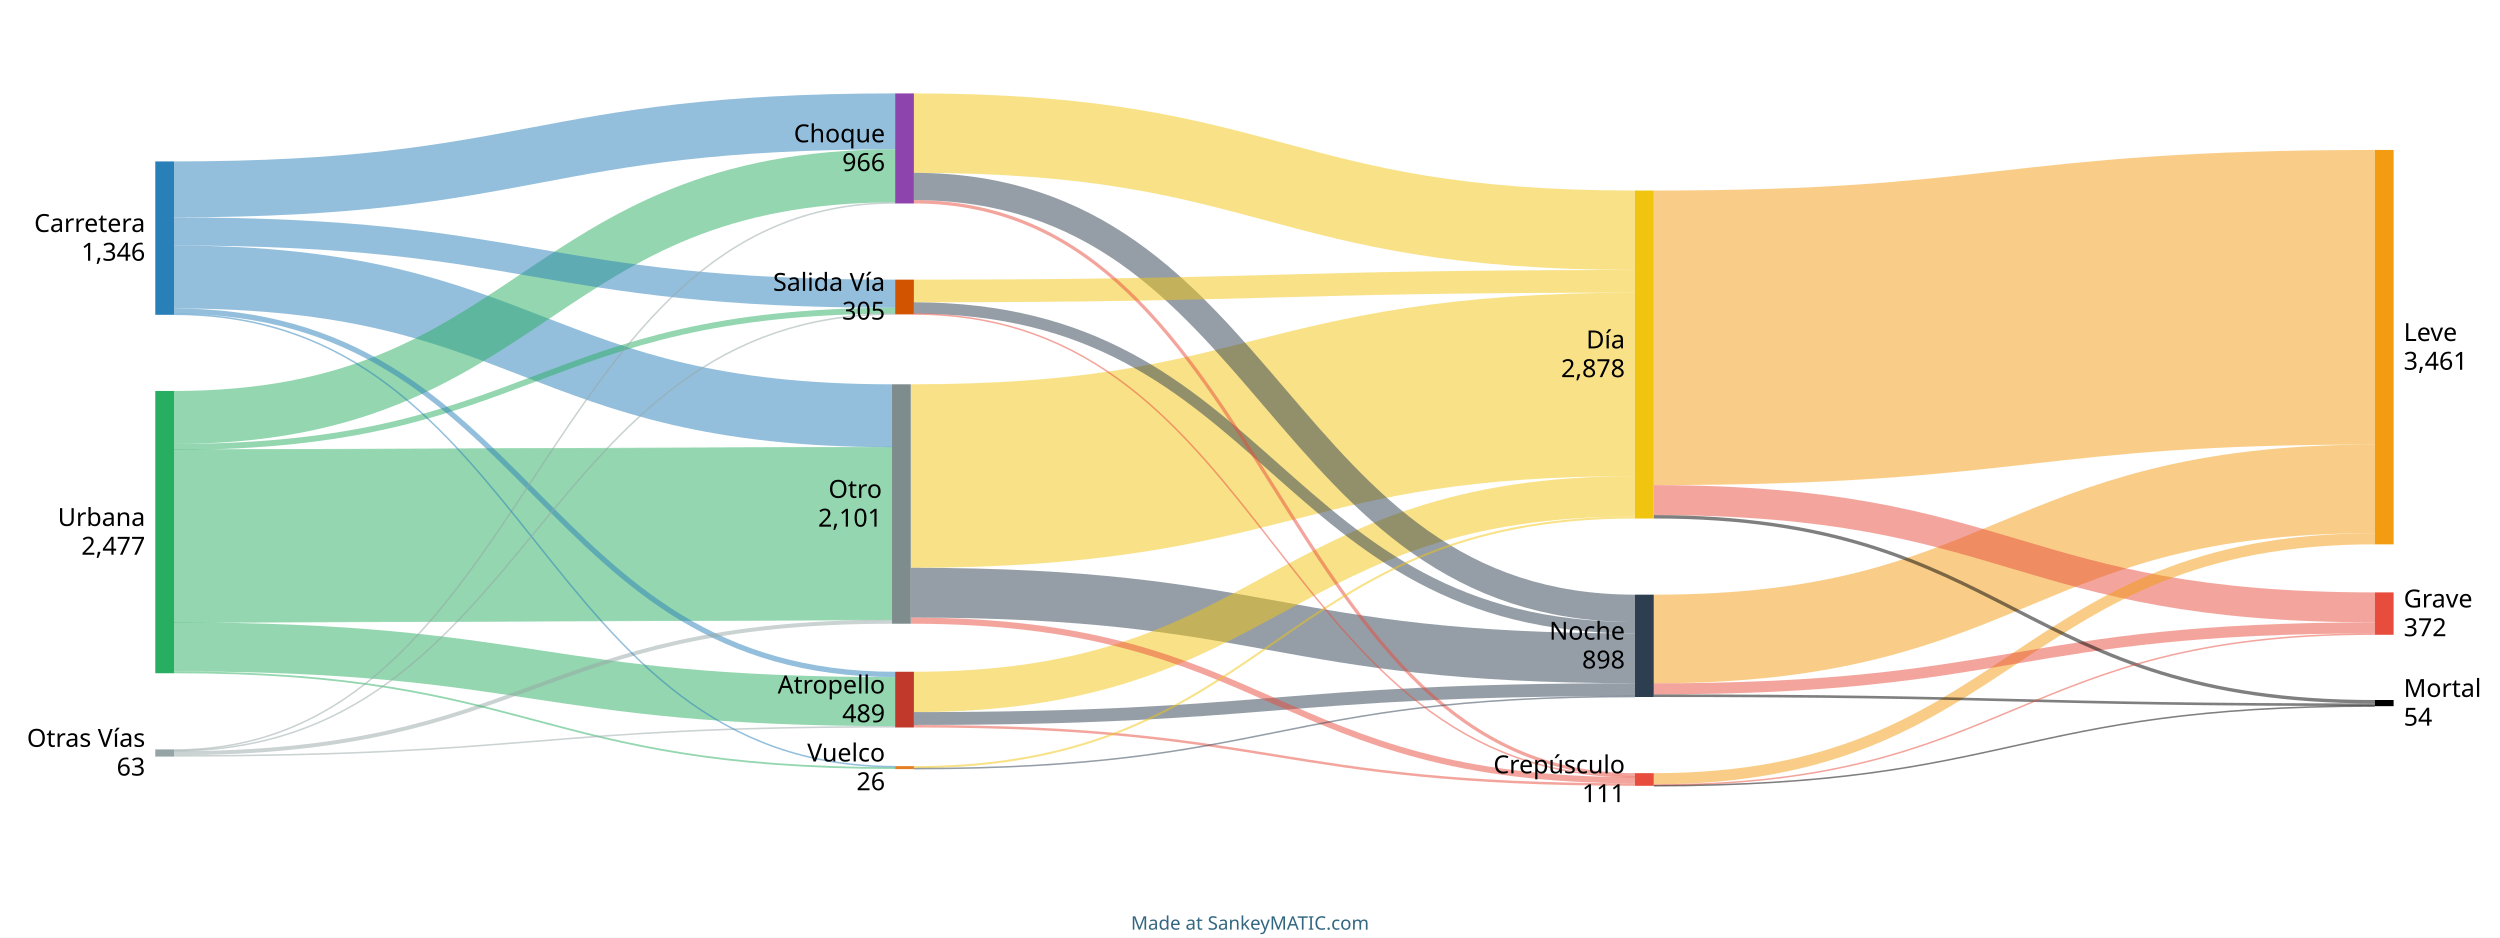
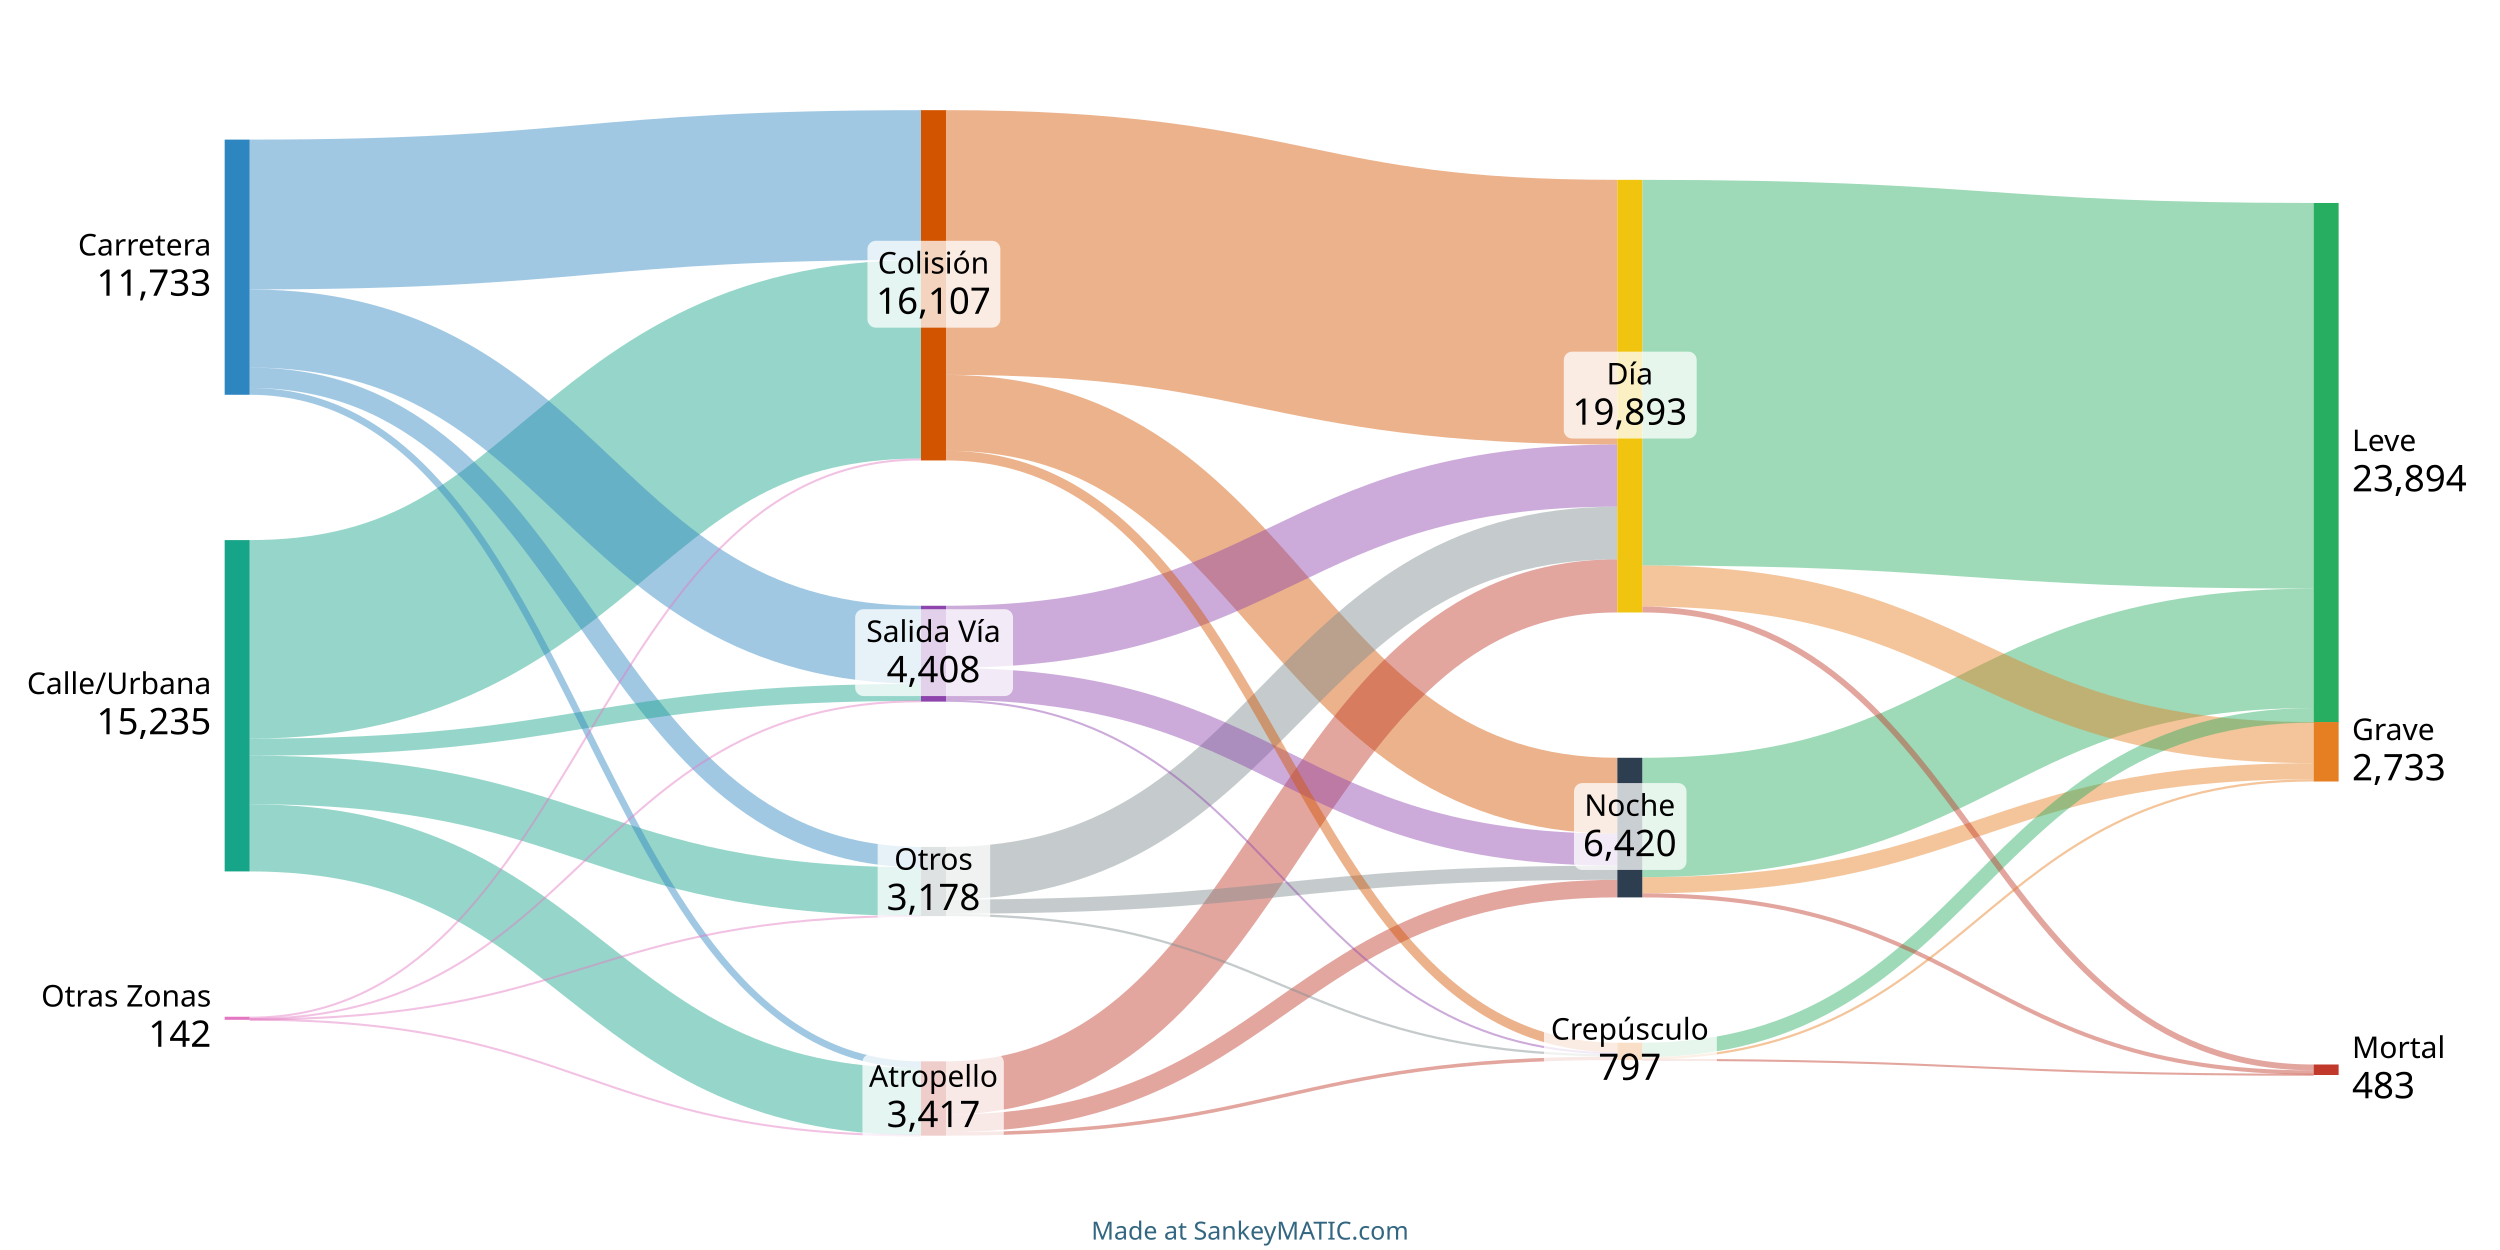
- <svg xmlns="http://www.w3.org/2000/svg" height="600" width="1600">
-   <rect height="600" width="1600" fill="#ffffff" />
-   <g transform="translate(99.38483,18)">
+ <svg xmlns="http://www.w3.org/2000/svg" height="600" width="1200">
+   <rect height="600" width="1200" fill="#ffffff" />
+   <g transform="translate(107.8427,18)">
    <g id="sankey_flows">
-       <path id="flow28" d="M959.02 198.21C1189.775 198.21 1189.775 172.235 1420.53 172.235" fill="none" stroke-width="188.538" stroke="#F39C12" opacity="0.5" />
-       <path id="flow14" d="M483.51 286.664C715.265 286.664 715.265 228.004 947.02 228.004" fill="none" stroke-width="117.426" stroke="#F1C40F" opacity="0.5" />
-       <path id="flow0" d="M12 269.924v110.424L471.51 378.636v-110.424z" fill="#27AE60" stroke-width="0.5" stroke="#27AE60" opacity="0.5" />
-       <path id="flow29" d="M959.02 390.959C1189.775 390.959 1189.775 294.876 1420.53 294.876" fill="none" stroke-width="56.744" stroke="#F39C12" opacity="0.5" />
-       <path id="flow15" d="M485.51 67.193C716.265 67.193 716.265 129.359 947.02 129.359" fill="none" stroke-width="50.836" stroke="#F1C40F" opacity="0.5" />
-       <path id="flow1" d="M12 159.264C241.755 159.264 241.755 248.081 471.51 248.081" fill="none" stroke-width="40.26" stroke="#2980B9" opacity="0.5" />
-       <path id="flow2" d="M12 103.213C242.755 103.213 242.755 59.681 473.51 59.681" fill="none" stroke-width="35.811" stroke="#2980B9" opacity="0.5" />
-       <path id="flow3" d="M12 249.174C242.755 249.174 242.755 94.544 473.51 94.544" fill="none" stroke-width="33.915" stroke="#27AE60" opacity="0.5" />
-       <path id="flow16" d="M483.51 361.313C715.265 361.313 715.265 403.321 947.02 403.321" fill="none" stroke-width="31.873" stroke="#2C3E50" opacity="0.5" />
-       <path id="flow4" d="M12 396.029C242.755 396.029 242.755 431.035 473.51 431.035" fill="none" stroke-width="31.362" stroke="#27AE60" opacity="0.5" />
-       <path id="flow17" d="M485.51 424.835C716.265 424.835 716.265 299.627 947.02 299.627" fill="none" stroke-width="25.819" stroke="#F1C40F" opacity="0.5" />
-       <path id="flow30" d="M959.02 302.07C1189.775 302.07 1189.775 370.724 1420.53 370.724" fill="none" stroke-width="19.182" stroke="#E74C3C" opacity="0.5" />
-       <path id="flow5" d="M12 130.126C242.755 130.126 242.755 169.976 473.51 169.976" fill="none" stroke-width="18.015" stroke="#2980B9" opacity="0.5" />
-       <path id="flow18" d="M485.51 101.363C716.265 101.363 716.265 371.339 947.02 371.339" fill="none" stroke-width="17.505" stroke="#2C3E50" opacity="0.5" />
-       <path id="flow19" d="M485.51 168.225C716.265 168.225 716.265 162.034 947.02 162.034" fill="none" stroke-width="14.514" stroke="#F1C40F" opacity="0.5" />
-       <path id="flow20" d="M485.51 441.866C716.265 441.866 716.265 423.379 947.02 423.379" fill="none" stroke-width="8.242" stroke="#2C3E50" opacity="0.5" />
-       <path id="flow21" d="M485.51 179.129C716.265 179.129 716.265 383.738 947.02 383.738" fill="none" stroke-width="7.294" stroke="#2C3E50" opacity="0.5" />
-       <path id="flow31" d="M959.02 480.394C1189.775 480.394 1189.775 326.822 1420.53 326.822" fill="none" stroke-width="7.148" stroke="#F39C12" opacity="0.5" />
-       <path id="flow32" d="M959.02 422.868C1189.775 422.868 1189.775 383.852 1420.53 383.852" fill="none" stroke-width="7.075" stroke="#E74C3C" opacity="0.5" />
-       <path id="flow22" d="M483.51 379.219C715.265 379.219 715.265 481.342 947.02 481.342" fill="none" stroke-width="3.939" stroke="#E74C3C" opacity="0.5" />
-       <path id="flow6" d="M12 268.028C242.755 268.028 242.755 180.879 473.51 180.879" fill="none" stroke-width="3.793" stroke="#27AE60" opacity="0.5" />
-       <path id="flow7" d="M12 181.108C242.755 181.108 242.755 413.64 473.51 413.64" fill="none" stroke-width="3.428" stroke="#2980B9" opacity="0.5" />
-       <path id="flow8" d="M12 464.058C241.755 464.058 241.755 379.912 471.51 379.912" fill="none" stroke-width="2.553" stroke="#95A5A6" opacity="0.5" />
-       <path id="flow33" d="M959.02 312.755C1189.775 312.755 1189.775 431.097 1420.53 431.097" fill="none" stroke-width="2.188" stroke="#000000" opacity="0.5" />
-       <path id="flow23" d="M485.51 111.173C716.265 111.173 716.265 477.878 947.02 477.878" fill="none" stroke-width="2.115" stroke="#E74C3C" opacity="0.5" />
-       <path id="flow34" d="M959.02 427.244C1189.775 427.244 1189.775 433.029 1420.53 433.029" fill="none" stroke-width="1.678" stroke="#000000" opacity="0.5" />
-       <path id="flow24" d="M485.51 446.789C716.265 446.789 716.265 484.114 947.02 484.114" fill="none" stroke-width="1.605" stroke="#E74C3C" opacity="0.5" />
-       <path id="flow25" d="M485.51 472.985C716.265 472.985 716.265 313.193 947.02 313.193" fill="none" stroke-width="1.313" stroke="#F1C40F" opacity="0.5" />
-       <path id="flow9" d="M12 412.294C242.755 412.294 242.755 473.569 473.51 473.569" fill="none" stroke-width="1.167" stroke="#27AE60" opacity="0.5" />
-       <path id="flow10" d="M12 465.772C242.755 465.772 242.755 447.154 473.51 447.154" fill="none" stroke-width="1" stroke="#95A5A6" opacity="0.5" />
-       <path id="flow35" d="M959.02 484.406C1189.775 484.406 1189.775 387.827 1420.53 387.827" fill="none" stroke-width="1" stroke="#E74C3C" opacity="0.5" />
-       <path id="flow11" d="M12 461.979C242.755 461.979 242.755 111.866 473.51 111.866" fill="none" stroke-width="1" stroke="#95A5A6" opacity="0.5" />
-       <path id="flow12" d="M12 183.151C242.755 183.151 242.755 472.657 473.51 472.657" fill="none" stroke-width="1" stroke="#2980B9" opacity="0.5" />
-       <path id="flow26" d="M485.51 473.933C716.265 473.933 716.265 427.791 947.02 427.791" fill="none" stroke-width="1" stroke="#2C3E50" opacity="0.5" />
-       <path id="flow13" d="M12 462.563C242.755 462.563 242.755 182.995 473.51 182.995" fill="none" stroke-width="1" stroke="#95A5A6" opacity="0.5" />
-       <path id="flow27" d="M485.51 182.995C716.265 182.995 716.265 479.154 947.02 479.154" fill="none" stroke-width="1" stroke="#E74C3C" opacity="0.5" />
-       <path id="flow36" d="M959.02 484.88C1189.775 484.88 1189.775 433.905 1420.53 433.905" fill="none" stroke-width="1" stroke="#000000" opacity="0.5" />
+       <path id="flow28" d="M680.465 160.882C841.581 160.882 841.581 171.983 1002.697 171.983" fill="none" stroke-width="185.114" stroke="#27AE60" opacity="0.45" />
+       <path id="flow16" d="M346.232 98.406C507.349 98.406 507.349 131.856 668.465 131.856" fill="none" stroke-width="127.063" stroke="#D35400" opacity="0.45" />
+       <path id="flow1" d="M12 288.899C173.116 288.899 173.116 154.443 334.232 154.443" fill="none" stroke-width="95.308" stroke="#17A589" opacity="0.45" />
+       <path id="flow5" d="M12 84.972C173.116 84.972 173.116 70.832 334.232 70.832" fill="none" stroke-width="71.914" stroke="#2E86C1" opacity="0.45" />
+       <path id="flow31" d="M680.465 374.397C841.581 374.397 841.581 293.201 1002.697 293.201" fill="none" stroke-width="57.32" stroke="#27AE60" opacity="0.45" />
+       <path id="flow7" d="M12 139.672C173.116 139.672 173.116 291.508 334.232 291.508" fill="none" stroke-width="37.486" stroke="#2E86C1" opacity="0.45" />
+       <path id="flow17" d="M346.232 180.154C507.349 180.154 507.349 363.953 668.465 363.953" fill="none" stroke-width="36.432" stroke="#D35400" opacity="0.45" />
+       <path id="flow0" d="M12 384.16C173.116 384.16 173.116 510.866 334.232 510.866" fill="none" stroke-width="32.246" stroke="#17A589" opacity="0.45" />
+       <path id="flow22" d="M346.232 287.672C507.349 287.672 507.349 210.294 668.465 210.294" fill="none" stroke-width="29.814" stroke="#8E44AD" opacity="0.45" />
+       <path id="flow13" d="M346.232 504.217C507.349 504.217 507.349 263.225 668.465 263.225" fill="none" stroke-width="25.523" stroke="#C0392B" opacity="0.45" />
+       <path id="flow19" d="M346.232 401.161C507.349 401.161 507.349 237.832 668.465 237.832" fill="none" stroke-width="25.262" stroke="#7F8C8D" opacity="0.45" />
+       <path id="flow2" d="M12 356.387C173.116 356.387 173.116 409.972 334.232 409.972" fill="none" stroke-width="23.3" stroke="#17A589" opacity="0.45" />
+       <path id="flow27" d="M680.465 263.298C841.581 263.298 841.581 338.458 1002.697 338.458" fill="none" stroke-width="19.719" stroke="#E67E22" opacity="0.45" />
+       <path id="flow23" d="M346.232 310.246C507.349 310.246 507.349 389.836 668.465 389.836" fill="none" stroke-width="15.335" stroke="#8E44AD" opacity="0.45" />
+       <path id="flow6" d="M12 163.311C173.116 163.311 173.116 393.426 334.232 393.426" fill="none" stroke-width="9.792" stroke="#2E86C1" opacity="0.45" />
+       <path id="flow14" d="M346.232 521.201C507.349 521.201 507.349 408.532 668.465 408.532" fill="none" stroke-width="8.445" stroke="#C0392B" opacity="0.45" />
+       <path id="flow3" d="M12 340.645C173.116 340.645 173.116 314.344 334.232 314.344" fill="none" stroke-width="8.184" stroke="#17A589" opacity="0.45" />
+       <path id="flow30" d="M680.465 406.919C841.581 406.919 841.581 352.18 1002.697 352.18" fill="none" stroke-width="7.725" stroke="#E67E22" opacity="0.45" />
+       <path id="flow25" d="M680.465 486.002C841.581 486.002 841.581 325.358 1002.697 325.358" fill="none" stroke-width="6.994" stroke="#27AE60" opacity="0.45" />
+       <path id="flow20" d="M346.232 417.195C507.349 417.195 507.349 400.907 668.465 400.907" fill="none" stroke-width="6.806" stroke="#7F8C8D" opacity="0.45" />
+       <path id="flow15" d="M346.232 200.693C507.349 200.693 507.349 484.827 668.465 484.827" fill="none" stroke-width="4.645" stroke="#D35400" opacity="0.45" />
+       <path id="flow4" d="M12 169.851C173.116 169.851 173.116 493.099 334.232 493.099" fill="none" stroke-width="3.288" stroke="#2E86C1" opacity="0.45" />
+       <path id="flow29" d="M680.465 274.572C841.581 274.572 841.581 494.372 1002.697 494.372" fill="none" stroke-width="2.829" stroke="#C0392B" opacity="0.45" />
+       <path id="flow32" d="M680.465 411.768C841.581 411.768 841.581 496.773 1002.697 496.773" fill="none" stroke-width="1.973" stroke="#C0392B" opacity="0.45" />
+       <path id="flow12" d="M346.232 526.274C507.349 526.274 507.349 489.974 668.465 489.974" fill="none" stroke-width="1.702" stroke="#C0392B" opacity="0.45" />
+       <path id="flow18" d="M346.232 421.152C507.349 421.152 507.349 488.57 668.465 488.57" fill="none" stroke-width="1.107" stroke="#7F8C8D" opacity="0.45" />
+       <path id="flow24" d="M680.465 490.042C841.581 490.042 841.581 356.585 1002.697 356.585" fill="none" stroke-width="1.086" stroke="#E67E22" opacity="0.45" />
+       <path id="flow9" d="M12 470.492C173.116 470.492 173.116 202.556 334.232 202.556" fill="none" stroke-width="1" stroke="#e377c2" opacity="0.45" />
+       <path id="flow21" d="M346.232 318.347C507.349 318.347 507.349 487.583 668.465 487.583" fill="none" stroke-width="1" stroke="#8E44AD" opacity="0.45" />
+       <path id="flow11" d="M12 471.124C173.116 471.124 173.116 318.608 334.232 318.608" fill="none" stroke-width="1" stroke="#e377c2" opacity="0.45" />
+       <path id="flow26" d="M680.465 490.705C841.581 490.705 841.581 497.88 1002.697 497.88" fill="none" stroke-width="1" stroke="#C0392B" opacity="0.45" />
+       <path id="flow8" d="M12 471.448C173.116 471.448 173.116 527.057 334.232 527.057" fill="none" stroke-width="1" stroke="#e377c2" opacity="0.45" />
+       <path id="flow10" d="M12 471.338C173.116 471.338 173.116 421.663 334.232 421.663" fill="none" stroke-width="1" stroke="#e377c2" opacity="0.45" />
    </g>
    <g id="sankey_nodes">
      <g class="node">
-         <rect id="r0" class="for_r0" x="0" y="85.308" height="98.171" width="12" fill="#2980B9" fill-opacity="1" />
+         <rect id="r0" class="for_r0" x="0" y="49.015" height="122.48" width="12" fill="#2E86C1" fill-opacity="1" />
      </g>
      <g class="node">
-         <rect id="r1" class="for_r1" x="0" y="232.216" height="180.661" width="12" fill="#27AE60" fill-opacity="1" />
+         <rect id="r1" class="for_r1" x="0" y="241.246" height="159.037" width="12" fill="#17A589" fill-opacity="1" />
      </g>
      <g class="node">
-         <rect id="r2" class="for_r2" x="0" y="461.615" height="4.595" width="12" fill="#95A5A6" fill-opacity="1" />
+         <rect id="r2" class="for_r2" x="334.232" y="34.875" height="168.14" width="12" fill="#D35400" fill-opacity="1" />
      </g>
      <g class="node">
-         <rect id="r3" class="for_r3" x="473.51" y="41.775" height="70.456" width="12" fill="#8E44AD" fill-opacity="1" />
+         <rect id="r3" class="for_r3" x="334.232" y="272.765" height="46.015" width="12" fill="#8E44AD" fill-opacity="1" />
      </g>
      <g class="node">
-         <rect id="r4" class="for_r4" x="473.51" y="160.968" height="22.245" width="12" fill="#D35400" fill-opacity="1" />
+         <rect id="r4" class="for_r4" x="334.232" y="491.455" height="35.67" width="12" fill="#C0392B" fill-opacity="1" />
      </g>
      <g class="node">
-         <rect id="r5" class="for_r5" x="473.51" y="433.926" height="35.665" width="12" fill="#C0392B" fill-opacity="1" transform="translate(0,-22)" />
+         <rect id="r5" class="for_r5" x="334.232" y="388.53" height="33.175" width="12" fill="#7F8C8D" fill-opacity="1" />
      </g>
      <g class="node">
-         <rect id="r6" class="for_r6" x="473.51" y="518.329" height="1.896" width="12" fill="#E67E22" fill-opacity="1" transform="translate(0,-46)" />
+         <rect id="r6" class="for_r6" x="668.465" y="68.325" height="207.662" width="12" fill="#F1C40F" fill-opacity="1" />
      </g>
      <g class="node">
-         <rect id="r7" class="for_r7" x="473.51" y="231.951" height="153.237" width="12" fill="#7F8C8D" fill-opacity="1" transform="translate(-2,-4)" />
+         <rect id="r7" class="for_r7" x="668.465" y="345.737" height="67.018" width="12" fill="#2C3E50" fill-opacity="1" />
      </g>
      <g class="node">
-         <rect id="r8" class="for_r8" x="947.02" y="103.941" height="209.908" width="12" fill="#F1C40F" fill-opacity="1" />
+         <rect id="r8" class="for_r8" x="668.465" y="482.505" height="8.32" width="12" fill="#E67E22" fill-opacity="1" />
      </g>
      <g class="node">
-         <rect id="r9" class="for_r9" x="947.02" y="362.587" height="65.496" width="12" fill="#2C3E50" fill-opacity="1" />
+         <rect id="r9" class="for_r9" x="1002.697" y="79.426" height="249.428" width="12" fill="#27AE60" fill-opacity="1" />
      </g>
      <g class="node">
-         <rect id="r10" class="for_r10" x="947.02" y="476.82" height="8.096" width="12" fill="#E74C3C" fill-opacity="1" />
+         <rect id="r10" class="for_r10" x="1002.697" y="398.605" height="28.53" width="12" fill="#E67E22" fill-opacity="1" transform="translate(0,-70.00661)" />
      </g>
      <g class="node">
-         <rect id="r11" class="for_r11" x="1420.53" y="111.966" height="252.43" width="12" fill="#F39C12" fill-opacity="1" transform="translate(0,-34)" />
+         <rect id="r11" class="for_r11" x="1002.697" y="496.884" height="5.042" width="12" fill="#C0392B" fill-opacity="1" transform="translate(0,-3.92646)" />
      </g>
      <g class="node">
-         <rect id="r12" class="for_r12" x="1420.53" y="413.133" height="27.132" width="12" fill="#E74C3C" fill-opacity="1" transform="translate(0,-52)" />
-       </g>
-       <g class="node">
-         <rect id="r13" class="for_r13" x="1420.53" y="489.003" height="3.939" width="12" fill="#000000" fill-opacity="1" transform="translate(0,-59)" />
+         <rect id="r12" class="for_r12" x="0" y="470.033" height="1.482" width="12" fill="#e377c2" fill-opacity="1" />
      </g>
    </g>
    <g id="sankey_labels" font-family="sans-serif" font-size="16px" fill="#000000">
-       <text text-anchor="middle" x="700.615" y="577" font-size="12px" font-weight="400" fill="#336781">Made at SankeyMATIC.com</text>
-       <text id="label0" class="for_r0" text-anchor="end" x="-6.443" y="134.393" font-weight="400" font-size="16px" dy="-3.927">Carretera<tspan x="-6.443" dy="18.4" font-weight="400" font-size="16px">1,346</tspan>
+       <text text-anchor="middle" x="492.157" y="577" font-size="12px" font-weight="400" fill="#336781">Made at SankeyMATIC.com</text>
+       <rect id="label0_bg" class="for_r0" x="-72.449" y="88.895" width="70.948" height="41.684" rx="4" fill="#fff" fill-opacity="0.75" stroke="none" stroke-width="0" stroke-opacity="0" />
+       <text id="label0" class="for_r0" text-anchor="end" x="-6.443" y="110.256" font-weight="400" font-size="14.4px" dy="-5.633">Carretera<tspan x="-6.443" dy="19.32" font-weight="400" font-size="17.6px">11,733</tspan>
      </text>
-       <text id="label1" class="for_r1" text-anchor="end" x="-6.443" y="322.547" font-weight="400" font-size="16px" dy="-3.927">Urbana<tspan x="-6.443" dy="18.4" font-weight="400" font-size="16px">2,477</tspan>
+       <rect id="label1_bg" class="for_r1" x="-95.673" y="299.404" width="94.211" height="41.684" rx="4" fill="#fff" fill-opacity="0.75" stroke="none" stroke-width="0" stroke-opacity="0" />
+       <text id="label1" class="for_r1" text-anchor="end" x="-6.443" y="320.764" font-weight="400" font-size="14.4px" dy="-5.633">Calle/Urbana<tspan x="-6.443" dy="19.32" font-weight="400" font-size="17.6px">15,235</tspan>
      </text>
-       <text id="label2" class="for_r2" text-anchor="end" x="-6.443" y="463.912" font-weight="400" font-size="16px" dy="-3.927">Otras Vías<tspan x="-6.443" dy="18.4" font-weight="400" font-size="16px">63</tspan>
+       <rect id="label2_bg" class="for_r2" x="308.542" y="97.585" width="63.79" height="41.684" rx="4" fill="#fff" fill-opacity="0.75" stroke="none" stroke-width="0" stroke-opacity="0" />
+       <text id="label2" class="for_r2" text-anchor="middle" x="340.232" y="118.945" font-weight="400" font-size="14.4px" dy="-5.633">Colisión<tspan x="340.232" dy="19.32" font-weight="400" font-size="17.6px">16,107</tspan>
      </text>
-       <text id="label3" class="for_r3" text-anchor="end" x="467.067" y="77.003" font-weight="400" font-size="16px" dy="-3.927">Choque<tspan x="467.067" dy="18.4" font-weight="400" font-size="16px">966</tspan>
+       <rect id="label3_bg" class="for_r3" x="302.633" y="274.413" width="75.771" height="41.684" rx="4" fill="#fff" fill-opacity="0.75" stroke="none" stroke-width="0" stroke-opacity="0" />
+       <text id="label3" class="for_r3" text-anchor="middle" x="340.232" y="295.773" font-weight="400" font-size="14.4px" dy="-5.633">Salida Vía<tspan x="340.232" dy="19.32" font-weight="400" font-size="17.6px">4,408</tspan>
      </text>
-       <text id="label4" class="for_r4" text-anchor="end" x="467.067" y="172.091" font-weight="400" font-size="16px" dy="-3.927">Salida Vía<tspan x="467.067" dy="18.4" font-weight="400" font-size="16px">305</tspan>
+       <rect id="label4_bg" class="for_r4" x="306.127" y="487.93" width="67.87" height="41.684" rx="4" fill="#fff" fill-opacity="0.75" stroke="none" stroke-width="0" stroke-opacity="0" />
+       <text id="label4" class="for_r4" text-anchor="middle" x="340.232" y="509.29" font-weight="400" font-size="14.4px" dy="-5.633">Atropello<tspan x="340.232" dy="19.32" font-weight="400" font-size="17.6px">3,417</tspan>
      </text>
-       <text id="label5" class="for_r5" text-anchor="end" x="467.067" y="451.758" font-weight="400" font-size="16px" dy="-3.927" transform="translate(0,-22)">Atropello<tspan x="467.067" dy="18.4" font-weight="400" font-size="16px">489</tspan>
+       <rect id="label5_bg" class="for_r5" x="313.435" y="383.758" width="54.003" height="41.684" rx="4" fill="#fff" fill-opacity="0.75" stroke="none" stroke-width="0" stroke-opacity="0" />
+       <text id="label5" class="for_r5" text-anchor="middle" x="340.232" y="405.118" font-weight="400" font-size="14.4px" dy="-5.633">Otros<tspan x="340.232" dy="19.32" font-weight="400" font-size="17.6px">3,178</tspan>
      </text>
-       <text id="label6" class="for_r6" text-anchor="end" x="467.067" y="519.277" font-weight="400" font-size="16px" dy="-3.927" transform="translate(0,-46)">Vuelco<tspan x="467.067" dy="18.4" font-weight="400" font-size="16px">26</tspan>
+       <rect id="label6_bg" class="for_r6" x="642.774" y="150.796" width="63.79" height="41.684" rx="4" fill="#fff" fill-opacity="0.75" stroke="none" stroke-width="0" stroke-opacity="0" />
+       <text id="label6" class="for_r6" text-anchor="middle" x="674.465" y="172.156" font-weight="400" font-size="14.4px" dy="-5.633">Día<tspan x="674.465" dy="19.32" font-weight="400" font-size="17.6px">19,893</tspan>
      </text>
-       <text id="label7" class="for_r7" text-anchor="end" x="467.067" y="308.57" font-weight="400" font-size="16px" dy="-3.927" transform="translate(-2,-4)">Otro<tspan x="467.067" dy="18.4" font-weight="400" font-size="16px">2,101</tspan>
+       <rect id="label7_bg" class="for_r7" x="647.668" y="357.886" width="54.003" height="41.684" rx="4" fill="#fff" fill-opacity="0.75" stroke="none" stroke-width="0" stroke-opacity="0" />
+       <text id="label7" class="for_r7" text-anchor="middle" x="674.465" y="379.246" font-weight="400" font-size="14.4px" dy="-5.633">Noche<tspan x="674.465" dy="19.32" font-weight="400" font-size="17.6px">6,420</tspan>
      </text>
-       <text id="label8" class="for_r8" text-anchor="end" x="940.577" y="208.895" font-weight="400" font-size="16px" dy="-3.927">Día<tspan x="940.577" dy="18.4" font-weight="400" font-size="16px">2,878</tspan>
+       <rect id="label8_bg" class="for_r8" x="633.272" y="465.305" width="82.964" height="41.684" rx="4" fill="#fff" fill-opacity="0.75" stroke="none" stroke-width="0" stroke-opacity="0" />
+       <text id="label8" class="for_r8" text-anchor="middle" x="674.465" y="486.665" font-weight="400" font-size="14.4px" dy="-5.633">Crepúsculo<tspan x="674.465" dy="19.32" font-weight="400" font-size="17.6px">797</tspan>
      </text>
-       <text id="label9" class="for_r9" text-anchor="end" x="940.577" y="395.335" font-weight="400" font-size="16px" dy="-3.927">Noche<tspan x="940.577" dy="18.4" font-weight="400" font-size="16px">898</tspan>
+       <rect id="label9_bg" class="for_r9" x="1016.367" y="182.781" width="63.79" height="41.684" rx="4" fill="#fff" fill-opacity="0.75" stroke="none" stroke-width="0" stroke-opacity="0" />
+       <text id="label9" class="for_r9" text-anchor="start" x="1021.14" y="204.141" font-weight="400" font-size="14.4px" dy="-5.633">Leve<tspan x="1021.14" dy="19.32" font-weight="400" font-size="17.6px">23,894</tspan>
      </text>
-       <text id="label10" class="for_r10" text-anchor="end" x="940.577" y="480.868" font-weight="400" font-size="16px" dy="-3.927">Crepúsculo<tspan x="940.577" dy="18.4" font-weight="400" font-size="16px">111</tspan>
+       <rect id="label10_bg" class="for_r10" x="1016.367" y="391.51" width="54.003" height="41.684" rx="4" fill="#fff" fill-opacity="0.75" stroke="none" stroke-width="0" stroke-opacity="0" transform="translate(0,-70.00661)" />
+       <text id="label10" class="for_r10" text-anchor="start" x="1021.14" y="412.87" font-weight="400" font-size="14.4px" dy="-5.633" transform="translate(0,-70.00661)">Grave<tspan x="1021.14" dy="19.32" font-weight="400" font-size="17.6px">2,733</tspan>
      </text>
-       <text id="label11" class="for_r11" text-anchor="start" x="1438.973" y="238.181" font-weight="400" font-size="16px" dy="-3.927" transform="translate(0,-34)">Leve<tspan x="1438.973" dy="18.4" font-weight="400" font-size="16px">3,461</tspan>
+       <rect id="label11_bg" class="for_r11" x="1015.458" y="478.046" width="50.878" height="41.684" rx="4" fill="#fff" fill-opacity="0.75" stroke="none" stroke-width="0" stroke-opacity="0" transform="translate(0,-3.92646)" />
+       <text id="label11" class="for_r11" text-anchor="start" x="1021.14" y="499.405" font-weight="400" font-size="14.4px" dy="-5.633" transform="translate(0,-3.92646)">Mortal<tspan x="1021.14" dy="19.32" font-weight="400" font-size="17.6px">483</tspan>
      </text>
-       <text id="label12" class="for_r12" text-anchor="start" x="1438.973" y="426.699" font-weight="400" font-size="16px" dy="-3.927" transform="translate(0,-52)">Grave<tspan x="1438.973" dy="18.4" font-weight="400" font-size="16px">372</tspan>
-       </text>
-       <text id="label13" class="for_r13" text-anchor="start" x="1438.973" y="490.972" font-weight="400" font-size="16px" dy="-3.927" transform="translate(0,-59)">Mortal<tspan x="1438.973" dy="18.4" font-weight="400" font-size="16px">54</tspan>
+       <rect id="label12_bg" class="for_r12" x="-90.858" y="449.414" width="89.255" height="41.684" rx="4" fill="#fff" fill-opacity="0.75" stroke="none" stroke-width="0" stroke-opacity="0" />
+       <text id="label12" class="for_r12" text-anchor="end" x="-6.443" y="470.774" font-weight="400" font-size="14.4px" dy="-5.633">Otras Zonas<tspan x="-6.443" dy="19.32" font-weight="400" font-size="17.6px">142</tspan>
      </text>
    </g>
  </g>
</svg>
